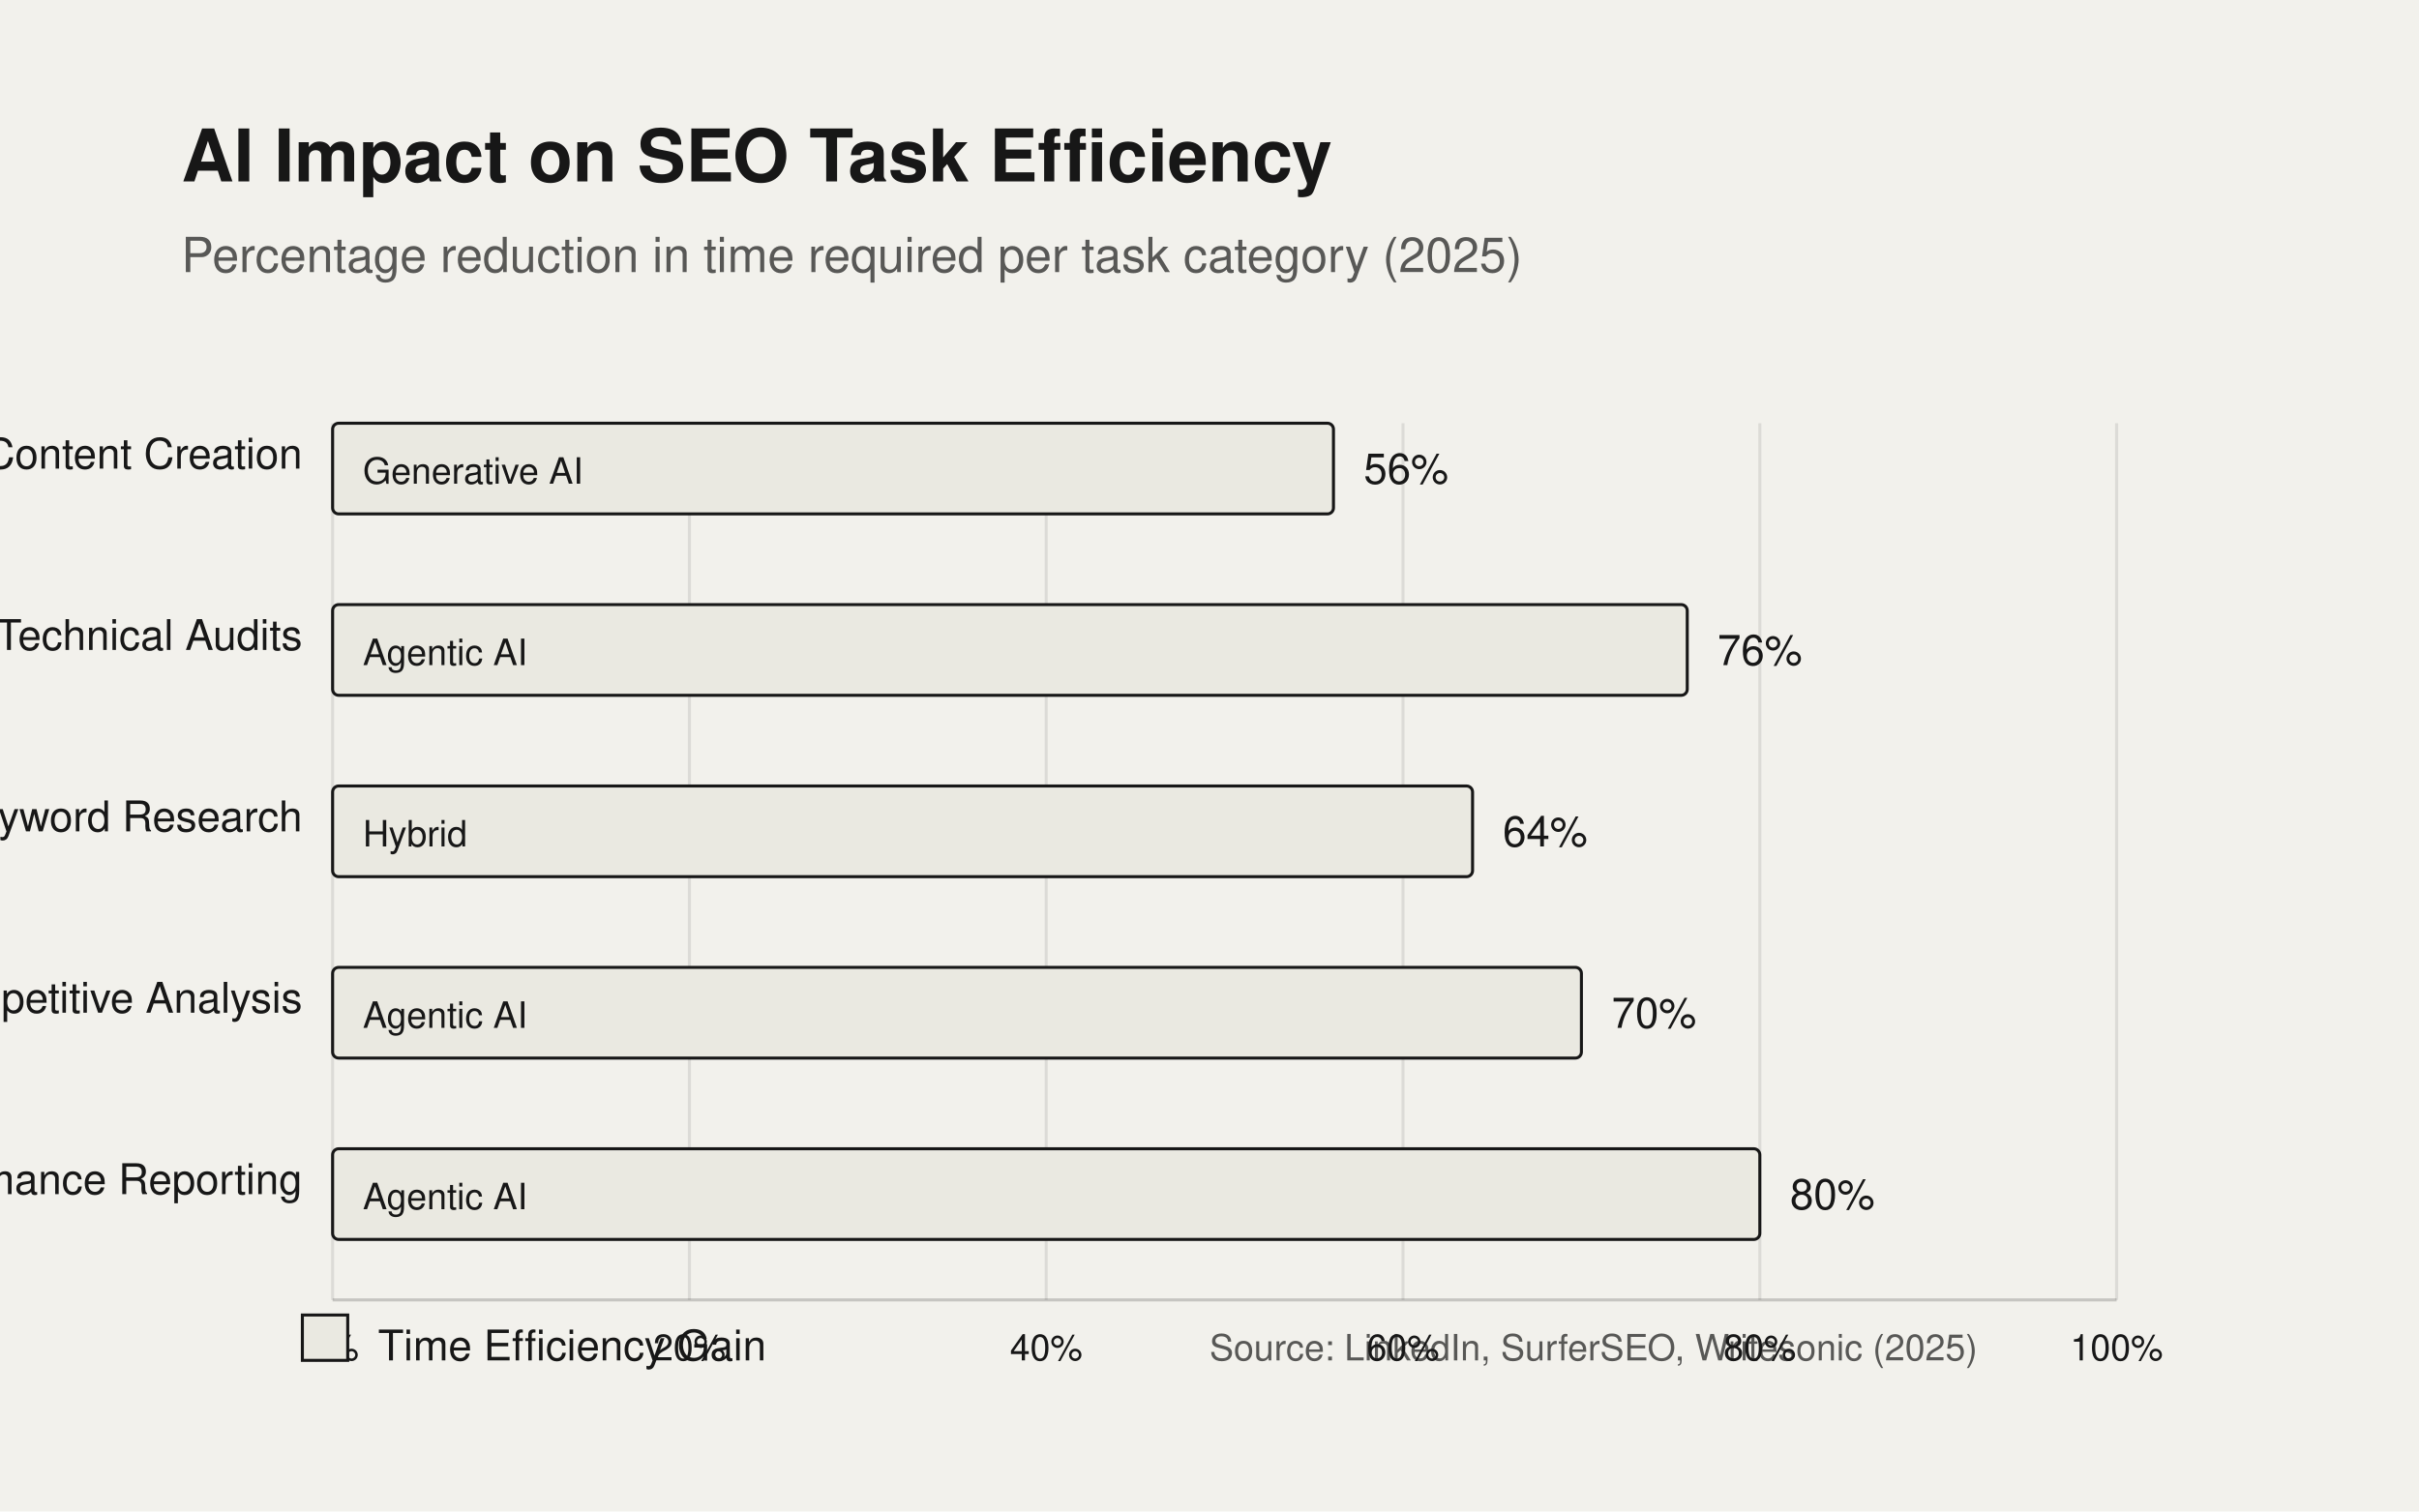
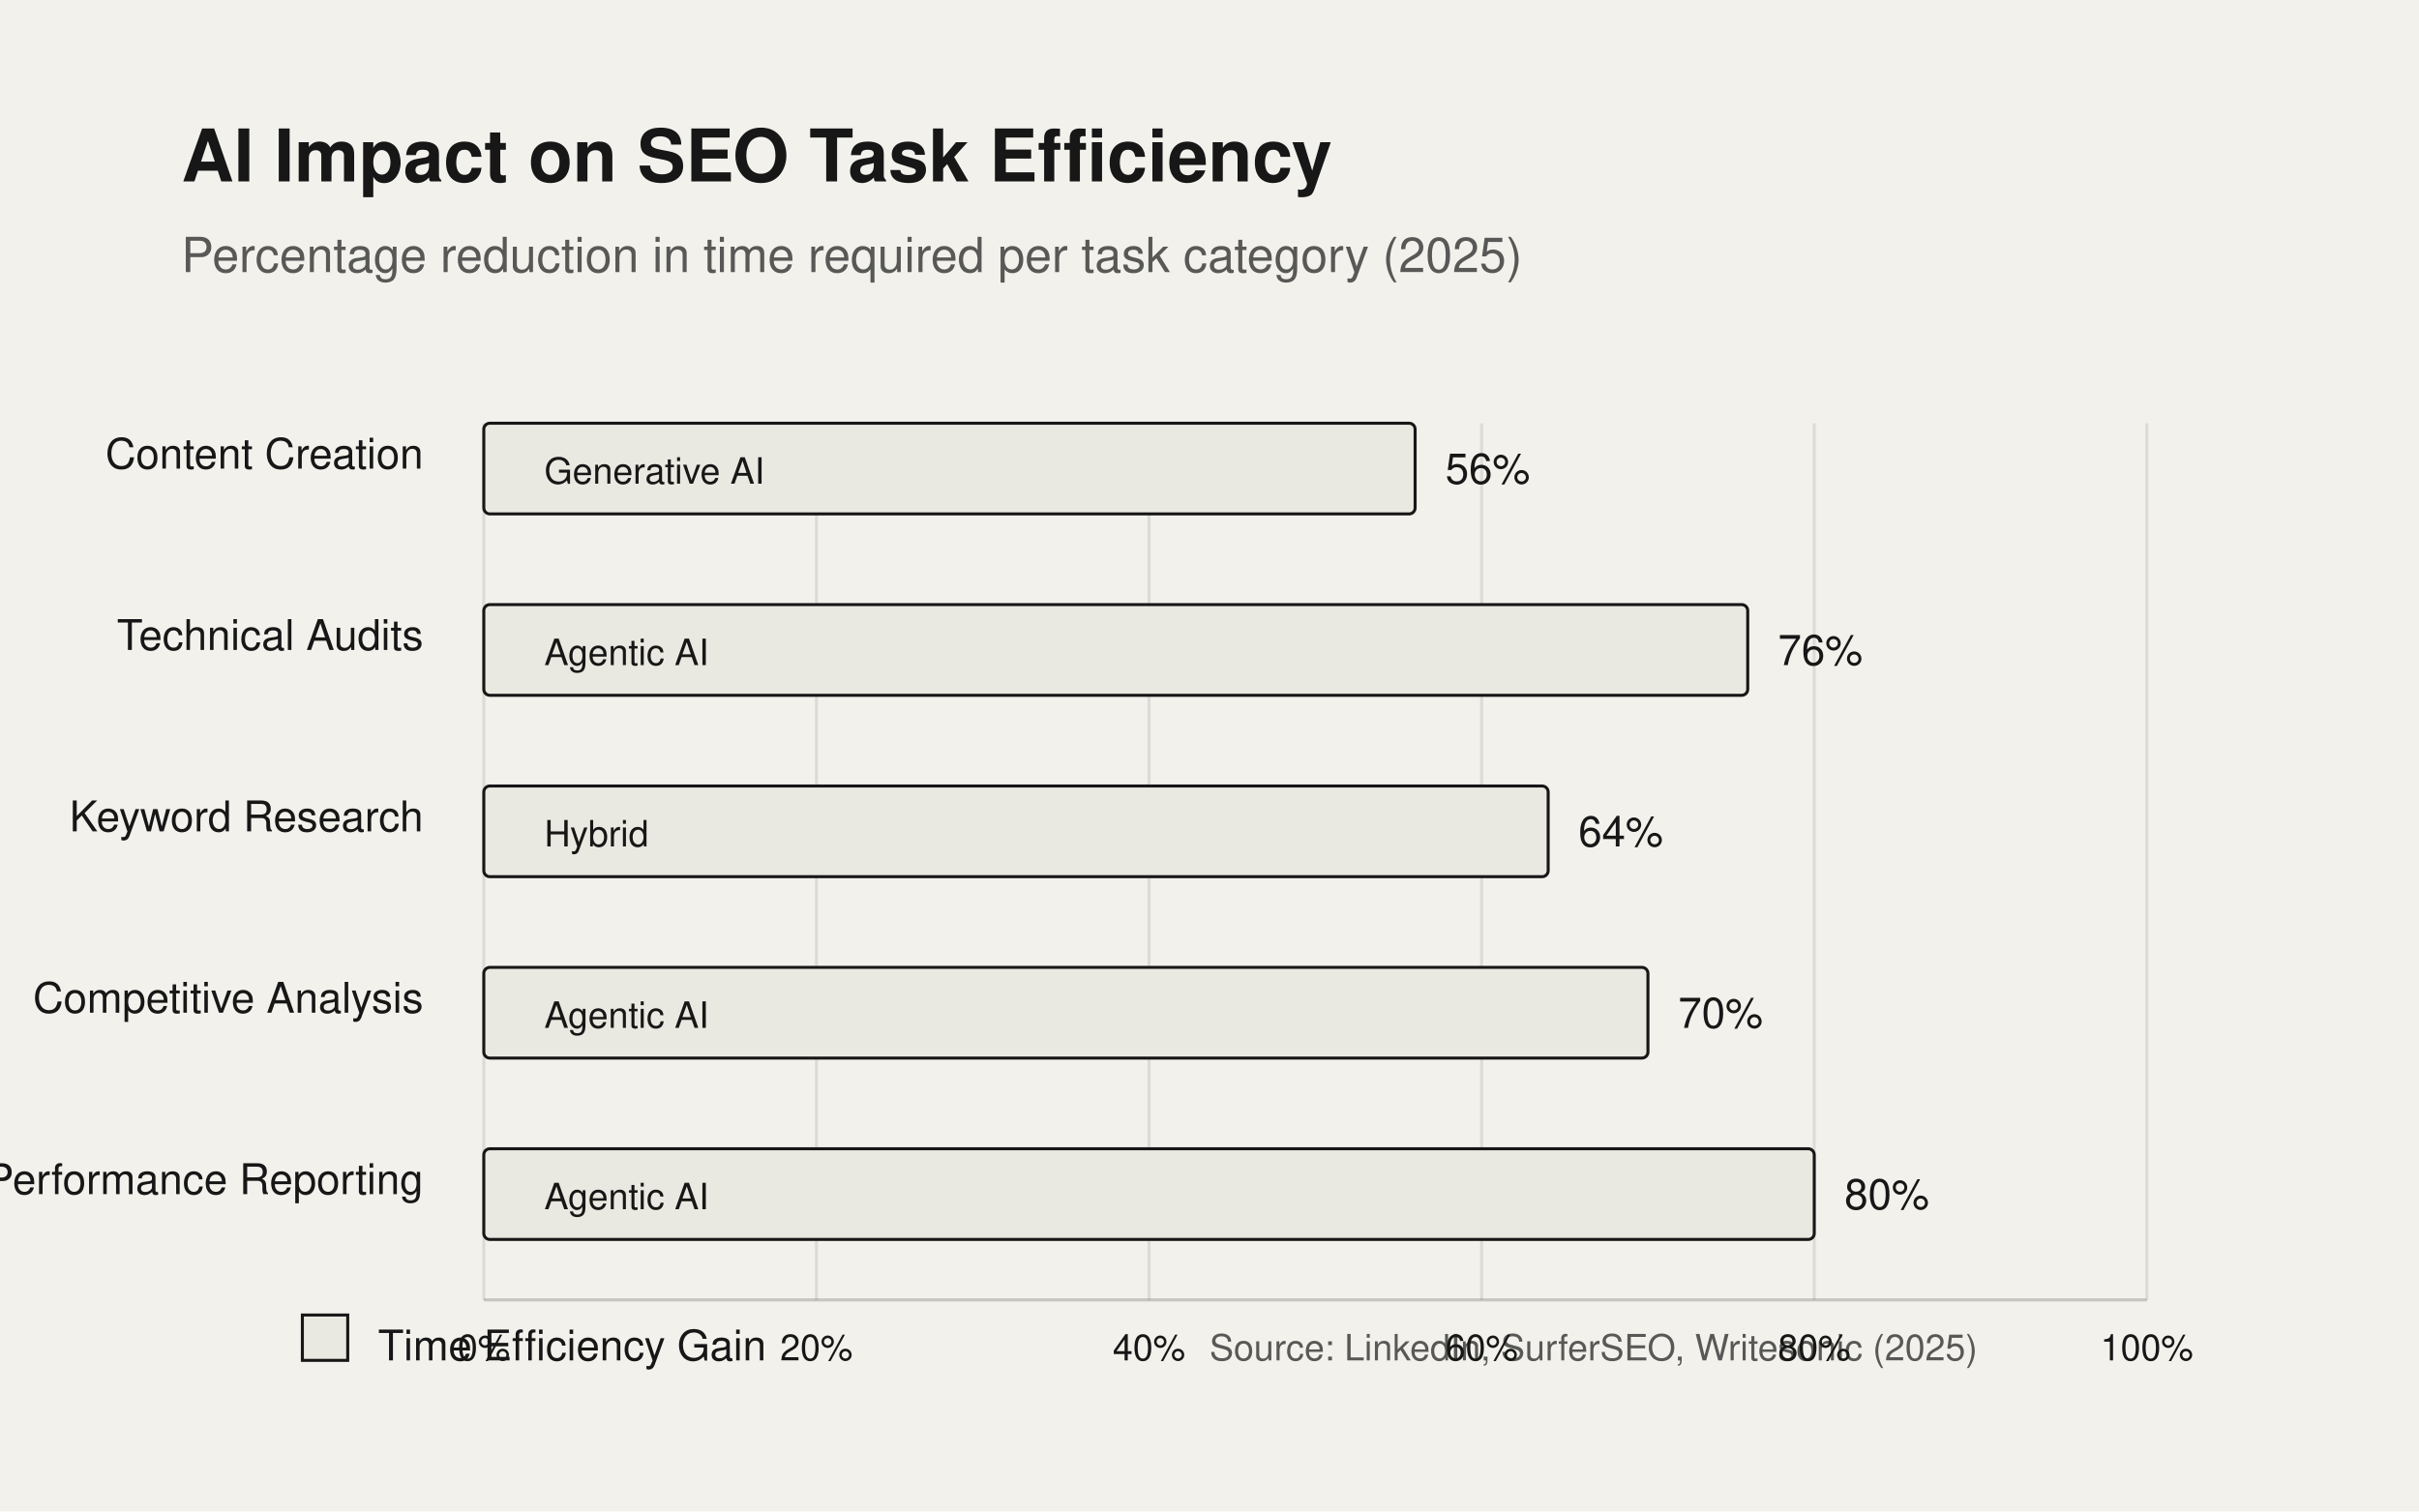
<svg xmlns="http://www.w3.org/2000/svg" viewBox="0 0 800 500">
  <rect width="800" height="500" fill="rgb(242, 241, 236)" />
  <text x="60" y="60" font-family="system-ui, BlinkMacSystemFont, Segoe UI, Helvetica, Arial, sans-serif, Apple Color Emoji, Segoe UI Emoji, Segoe UI Symbol" font-size="24" font-weight="600" fill="rgb(23, 23, 23)">
        AI Impact on SEO Task Efficiency
    </text>
  <text x="60" y="90" font-family="system-ui, BlinkMacSystemFont, Segoe UI, Helvetica, Arial, sans-serif, Apple Color Emoji, Segoe UI Emoji, Segoe UI Symbol" font-size="16" fill="rgb(23, 23, 23)" opacity="0.7">
        Percentage reduction in time required per task category (2025)
    </text>
-   <g transform="translate(100, 130)">
+   <g transform="translate(150, 130)">
    <g font-family="system-ui, BlinkMacSystemFont, Segoe UI, Helvetica, Arial, sans-serif, Apple Color Emoji, Segoe UI Emoji, Segoe UI Symbol" font-size="14" fill="rgb(23, 23, 23)" text-anchor="end">
-       <text x="0" y="25">Content Creation</text>
-       <text x="0" y="85">Technical Audits</text>
-       <text x="0" y="145">Keyword Research</text>
-       <text x="0" y="205">Competitive Analysis</text>
-       <text x="0" y="265">Performance Reporting</text>
+       <text x="-10" y="25">Content Creation</text>
+       <text x="-10" y="85">Technical Audits</text>
+       <text x="-10" y="145">Keyword Research</text>
+       <text x="-10" y="205">Competitive Analysis</text>
+       <text x="-10" y="265">Performance Reporting</text>
    </g>
    <g transform="translate(10, 300)">
-       <line x1="0" y1="0" x2="590" y2="0" stroke="rgb(23, 23, 23)" stroke-opacity="0.2" stroke-width="1" />
+       <line x1="0" y1="0" x2="550" y2="0" stroke="rgb(23, 23, 23)" stroke-opacity="0.2" stroke-width="1" />
      <g font-family="system-ui, BlinkMacSystemFont, Segoe UI, Helvetica, Arial, sans-serif, Apple Color Emoji, Segoe UI Emoji, Segoe UI Symbol" font-size="12" fill="rgb(23, 23, 23)" text-anchor="middle">
        <text x="0" y="20">0%</text>
-         <text x="118" y="20">20%</text>
-         <text x="236" y="20">40%</text>
-         <text x="354" y="20">60%</text>
-         <text x="472" y="20">80%</text>
-         <text x="590" y="20">100%</text>
+         <text x="110" y="20">20%</text>
+         <text x="220" y="20">40%</text>
+         <text x="330" y="20">60%</text>
+         <text x="440" y="20">80%</text>
+         <text x="550" y="20">100%</text>
      </g>
      <g stroke="rgb(23, 23, 23)" stroke-opacity="0.1" stroke-width="1">
        <line x1="0" y1="0" x2="0" y2="-290" />
-         <line x1="118" y1="0" x2="118" y2="-290" />
-         <line x1="236" y1="0" x2="236" y2="-290" />
-         <line x1="354" y1="0" x2="354" y2="-290" />
-         <line x1="472" y1="0" x2="472" y2="-290" />
-         <line x1="590" y1="0" x2="590" y2="-290" />
+         <line x1="110" y1="0" x2="110" y2="-290" />
+         <line x1="220" y1="0" x2="220" y2="-290" />
+         <line x1="330" y1="0" x2="330" y2="-290" />
+         <line x1="440" y1="0" x2="440" y2="-290" />
+         <line x1="550" y1="0" x2="550" y2="-290" />
      </g>
    </g>
    <g transform="translate(10, 0)">
-       <rect x="0" y="10" width="331" height="30" fill="rgb(234, 233, 225)" stroke="rgb(23, 23, 23)" stroke-width="1" rx="2" />
-       <text x="341" y="30" font-family="system-ui, BlinkMacSystemFont, Segoe UI, Helvetica, Arial, sans-serif, Apple Color Emoji, Segoe UI Emoji, Segoe UI Symbol" font-size="14" fill="rgb(23, 23, 23)">56%</text>
-       <text x="10" y="30" font-family="system-ui, BlinkMacSystemFont, Segoe UI, Helvetica, Arial, sans-serif, Apple Color Emoji, Segoe UI Emoji, Segoe UI Symbol" font-size="12" fill="rgb(23, 23, 23)">Generative AI</text>
-       <rect x="0" y="70" width="448" height="30" fill="rgb(234, 233, 225)" stroke="rgb(23, 23, 23)" stroke-width="1" rx="2" />
-       <text x="458" y="90" font-family="system-ui, BlinkMacSystemFont, Segoe UI, Helvetica, Arial, sans-serif, Apple Color Emoji, Segoe UI Emoji, Segoe UI Symbol" font-size="14" fill="rgb(23, 23, 23)">76%</text>
-       <text x="10" y="90" font-family="system-ui, BlinkMacSystemFont, Segoe UI, Helvetica, Arial, sans-serif, Apple Color Emoji, Segoe UI Emoji, Segoe UI Symbol" font-size="12" fill="rgb(23, 23, 23)">Agentic AI</text>
-       <rect x="0" y="130" width="377" height="30" fill="rgb(234, 233, 225)" stroke="rgb(23, 23, 23)" stroke-width="1" rx="2" />
-       <text x="387" y="150" font-family="system-ui, BlinkMacSystemFont, Segoe UI, Helvetica, Arial, sans-serif, Apple Color Emoji, Segoe UI Emoji, Segoe UI Symbol" font-size="14" fill="rgb(23, 23, 23)">64%</text>
-       <text x="10" y="150" font-family="system-ui, BlinkMacSystemFont, Segoe UI, Helvetica, Arial, sans-serif, Apple Color Emoji, Segoe UI Emoji, Segoe UI Symbol" font-size="12" fill="rgb(23, 23, 23)">Hybrid</text>
-       <rect x="0" y="190" width="413" height="30" fill="rgb(234, 233, 225)" stroke="rgb(23, 23, 23)" stroke-width="1" rx="2" />
-       <text x="423" y="210" font-family="system-ui, BlinkMacSystemFont, Segoe UI, Helvetica, Arial, sans-serif, Apple Color Emoji, Segoe UI Emoji, Segoe UI Symbol" font-size="14" fill="rgb(23, 23, 23)">70%</text>
-       <text x="10" y="210" font-family="system-ui, BlinkMacSystemFont, Segoe UI, Helvetica, Arial, sans-serif, Apple Color Emoji, Segoe UI Emoji, Segoe UI Symbol" font-size="12" fill="rgb(23, 23, 23)">Agentic AI</text>
-       <rect x="0" y="250" width="472" height="30" fill="rgb(234, 233, 225)" stroke="rgb(23, 23, 23)" stroke-width="1" rx="2" />
-       <text x="482" y="270" font-family="system-ui, BlinkMacSystemFont, Segoe UI, Helvetica, Arial, sans-serif, Apple Color Emoji, Segoe UI Emoji, Segoe UI Symbol" font-size="14" fill="rgb(23, 23, 23)">80%</text>
-       <text x="10" y="270" font-family="system-ui, BlinkMacSystemFont, Segoe UI, Helvetica, Arial, sans-serif, Apple Color Emoji, Segoe UI Emoji, Segoe UI Symbol" font-size="12" fill="rgb(23, 23, 23)">Agentic AI</text>
+       <rect x="0" y="10" width="308" height="30" fill="rgb(234, 233, 225)" stroke="rgb(23, 23, 23)" stroke-width="1" rx="2" />
+       <text x="318" y="30" font-family="system-ui, BlinkMacSystemFont, Segoe UI, Helvetica, Arial, sans-serif, Apple Color Emoji, Segoe UI Emoji, Segoe UI Symbol" font-size="14" fill="rgb(23, 23, 23)">56%</text>
+       <text x="20" y="30" font-family="system-ui, BlinkMacSystemFont, Segoe UI, Helvetica, Arial, sans-serif, Apple Color Emoji, Segoe UI Emoji, Segoe UI Symbol" font-size="12" fill="rgb(23, 23, 23)">Generative AI</text>
+       <rect x="0" y="70" width="418" height="30" fill="rgb(234, 233, 225)" stroke="rgb(23, 23, 23)" stroke-width="1" rx="2" />
+       <text x="428" y="90" font-family="system-ui, BlinkMacSystemFont, Segoe UI, Helvetica, Arial, sans-serif, Apple Color Emoji, Segoe UI Emoji, Segoe UI Symbol" font-size="14" fill="rgb(23, 23, 23)">76%</text>
+       <text x="20" y="90" font-family="system-ui, BlinkMacSystemFont, Segoe UI, Helvetica, Arial, sans-serif, Apple Color Emoji, Segoe UI Emoji, Segoe UI Symbol" font-size="12" fill="rgb(23, 23, 23)">Agentic AI</text>
+       <rect x="0" y="130" width="352" height="30" fill="rgb(234, 233, 225)" stroke="rgb(23, 23, 23)" stroke-width="1" rx="2" />
+       <text x="362" y="150" font-family="system-ui, BlinkMacSystemFont, Segoe UI, Helvetica, Arial, sans-serif, Apple Color Emoji, Segoe UI Emoji, Segoe UI Symbol" font-size="14" fill="rgb(23, 23, 23)">64%</text>
+       <text x="20" y="150" font-family="system-ui, BlinkMacSystemFont, Segoe UI, Helvetica, Arial, sans-serif, Apple Color Emoji, Segoe UI Emoji, Segoe UI Symbol" font-size="12" fill="rgb(23, 23, 23)">Hybrid</text>
+       <rect x="0" y="190" width="385" height="30" fill="rgb(234, 233, 225)" stroke="rgb(23, 23, 23)" stroke-width="1" rx="2" />
+       <text x="395" y="210" font-family="system-ui, BlinkMacSystemFont, Segoe UI, Helvetica, Arial, sans-serif, Apple Color Emoji, Segoe UI Emoji, Segoe UI Symbol" font-size="14" fill="rgb(23, 23, 23)">70%</text>
+       <text x="20" y="210" font-family="system-ui, BlinkMacSystemFont, Segoe UI, Helvetica, Arial, sans-serif, Apple Color Emoji, Segoe UI Emoji, Segoe UI Symbol" font-size="12" fill="rgb(23, 23, 23)">Agentic AI</text>
+       <rect x="0" y="250" width="440" height="30" fill="rgb(234, 233, 225)" stroke="rgb(23, 23, 23)" stroke-width="1" rx="2" />
+       <text x="450" y="270" font-family="system-ui, BlinkMacSystemFont, Segoe UI, Helvetica, Arial, sans-serif, Apple Color Emoji, Segoe UI Emoji, Segoe UI Symbol" font-size="14" fill="rgb(23, 23, 23)">80%</text>
+       <text x="20" y="270" font-family="system-ui, BlinkMacSystemFont, Segoe UI, Helvetica, Arial, sans-serif, Apple Color Emoji, Segoe UI Emoji, Segoe UI Symbol" font-size="12" fill="rgb(23, 23, 23)">Agentic AI</text>
    </g>
  </g>
  <g transform="translate(100, 450)">
    <rect x="0" y="-15" width="15" height="15" fill="rgb(234, 233, 225)" stroke="rgb(23, 23, 23)" stroke-width="1" />
    <text x="25" y="0" font-family="system-ui, BlinkMacSystemFont, Segoe UI, Helvetica, Arial, sans-serif, Apple Color Emoji, Segoe UI Emoji, Segoe UI Symbol" font-size="14" fill="rgb(23, 23, 23)">Time Efficiency Gain</text>
    <text x="300" y="0" font-family="system-ui, BlinkMacSystemFont, Segoe UI, Helvetica, Arial, sans-serif, Apple Color Emoji, Segoe UI Emoji, Segoe UI Symbol" font-size="12" fill="rgb(23, 23, 23)" opacity="0.7">
            Source: LinkedIn, SurferSEO, Writesonic (2025)
        </text>
  </g>
</svg>
